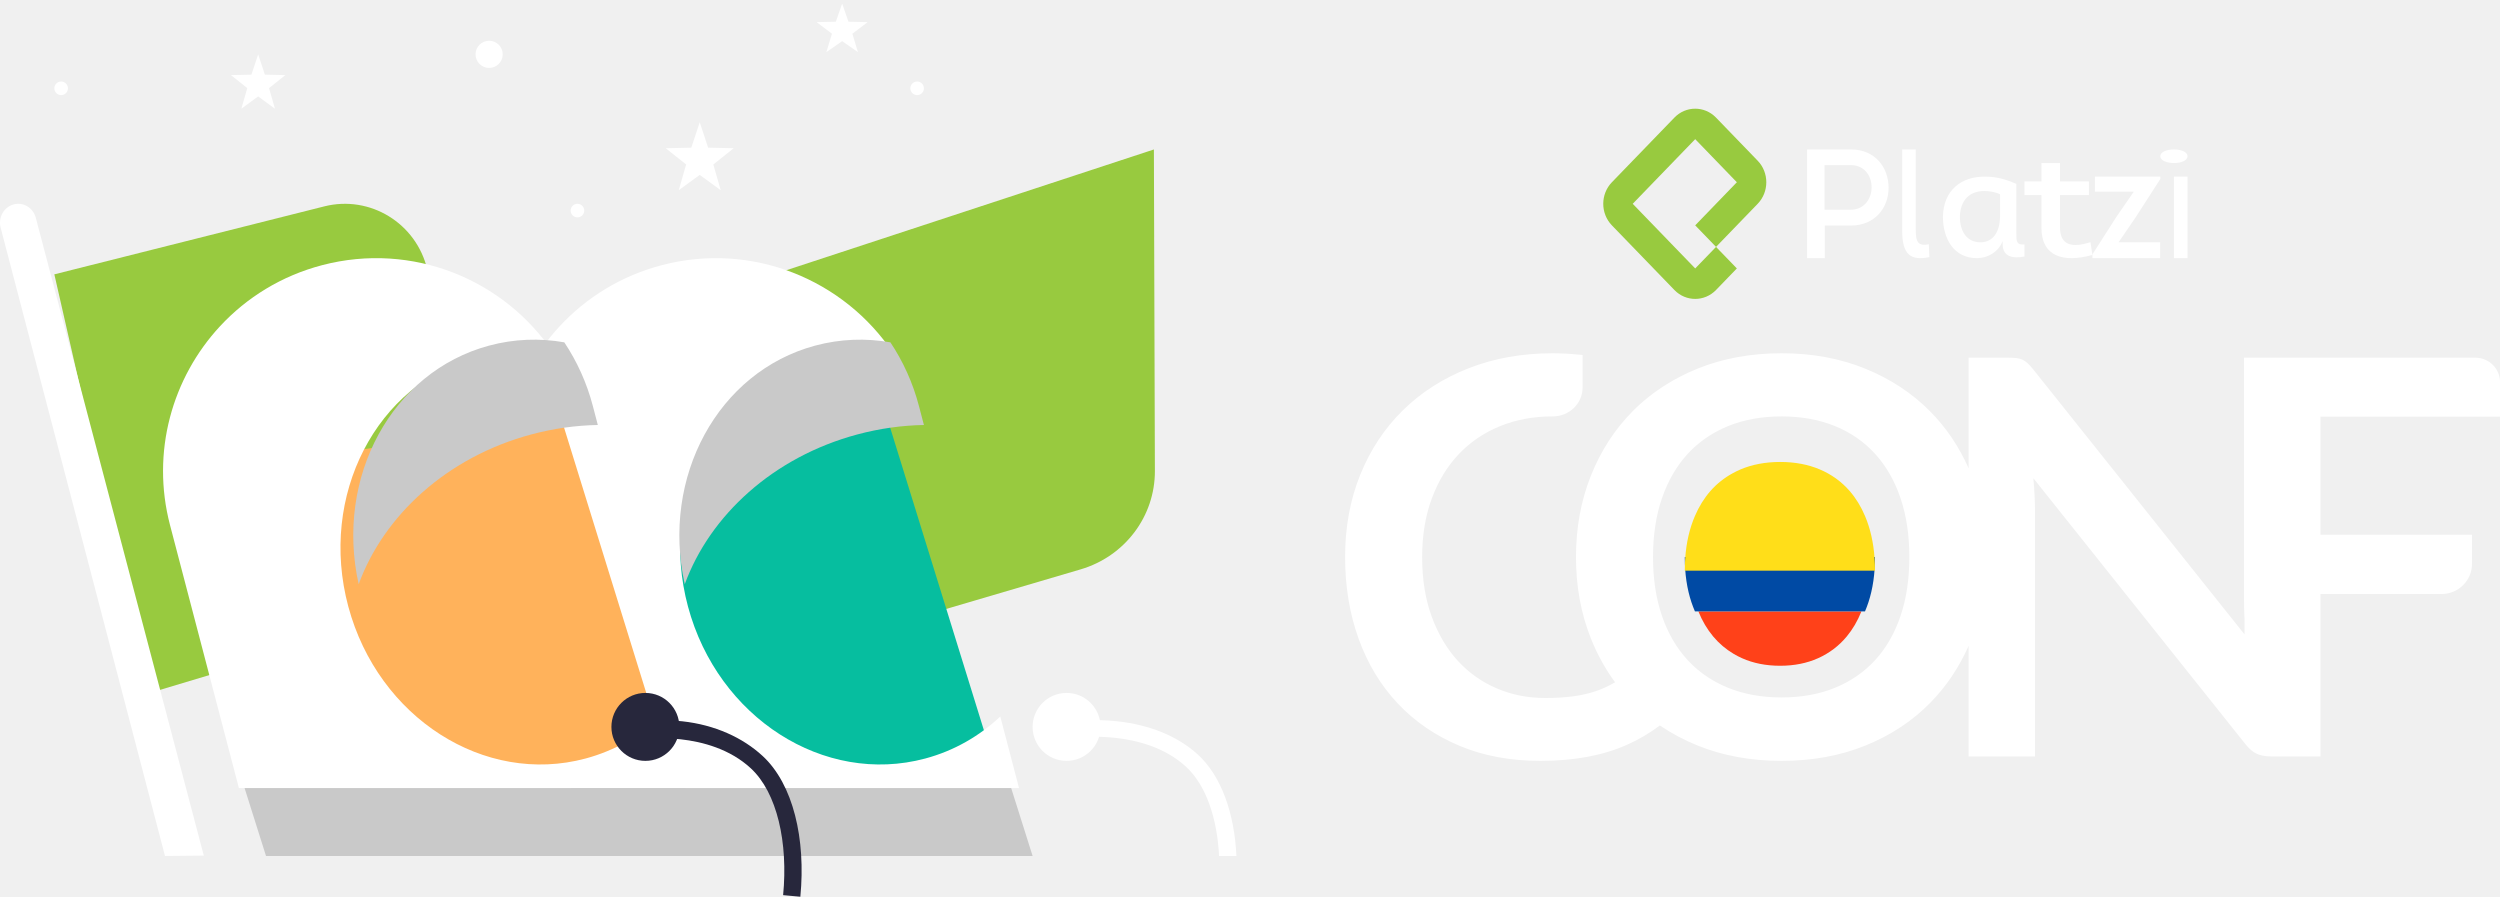
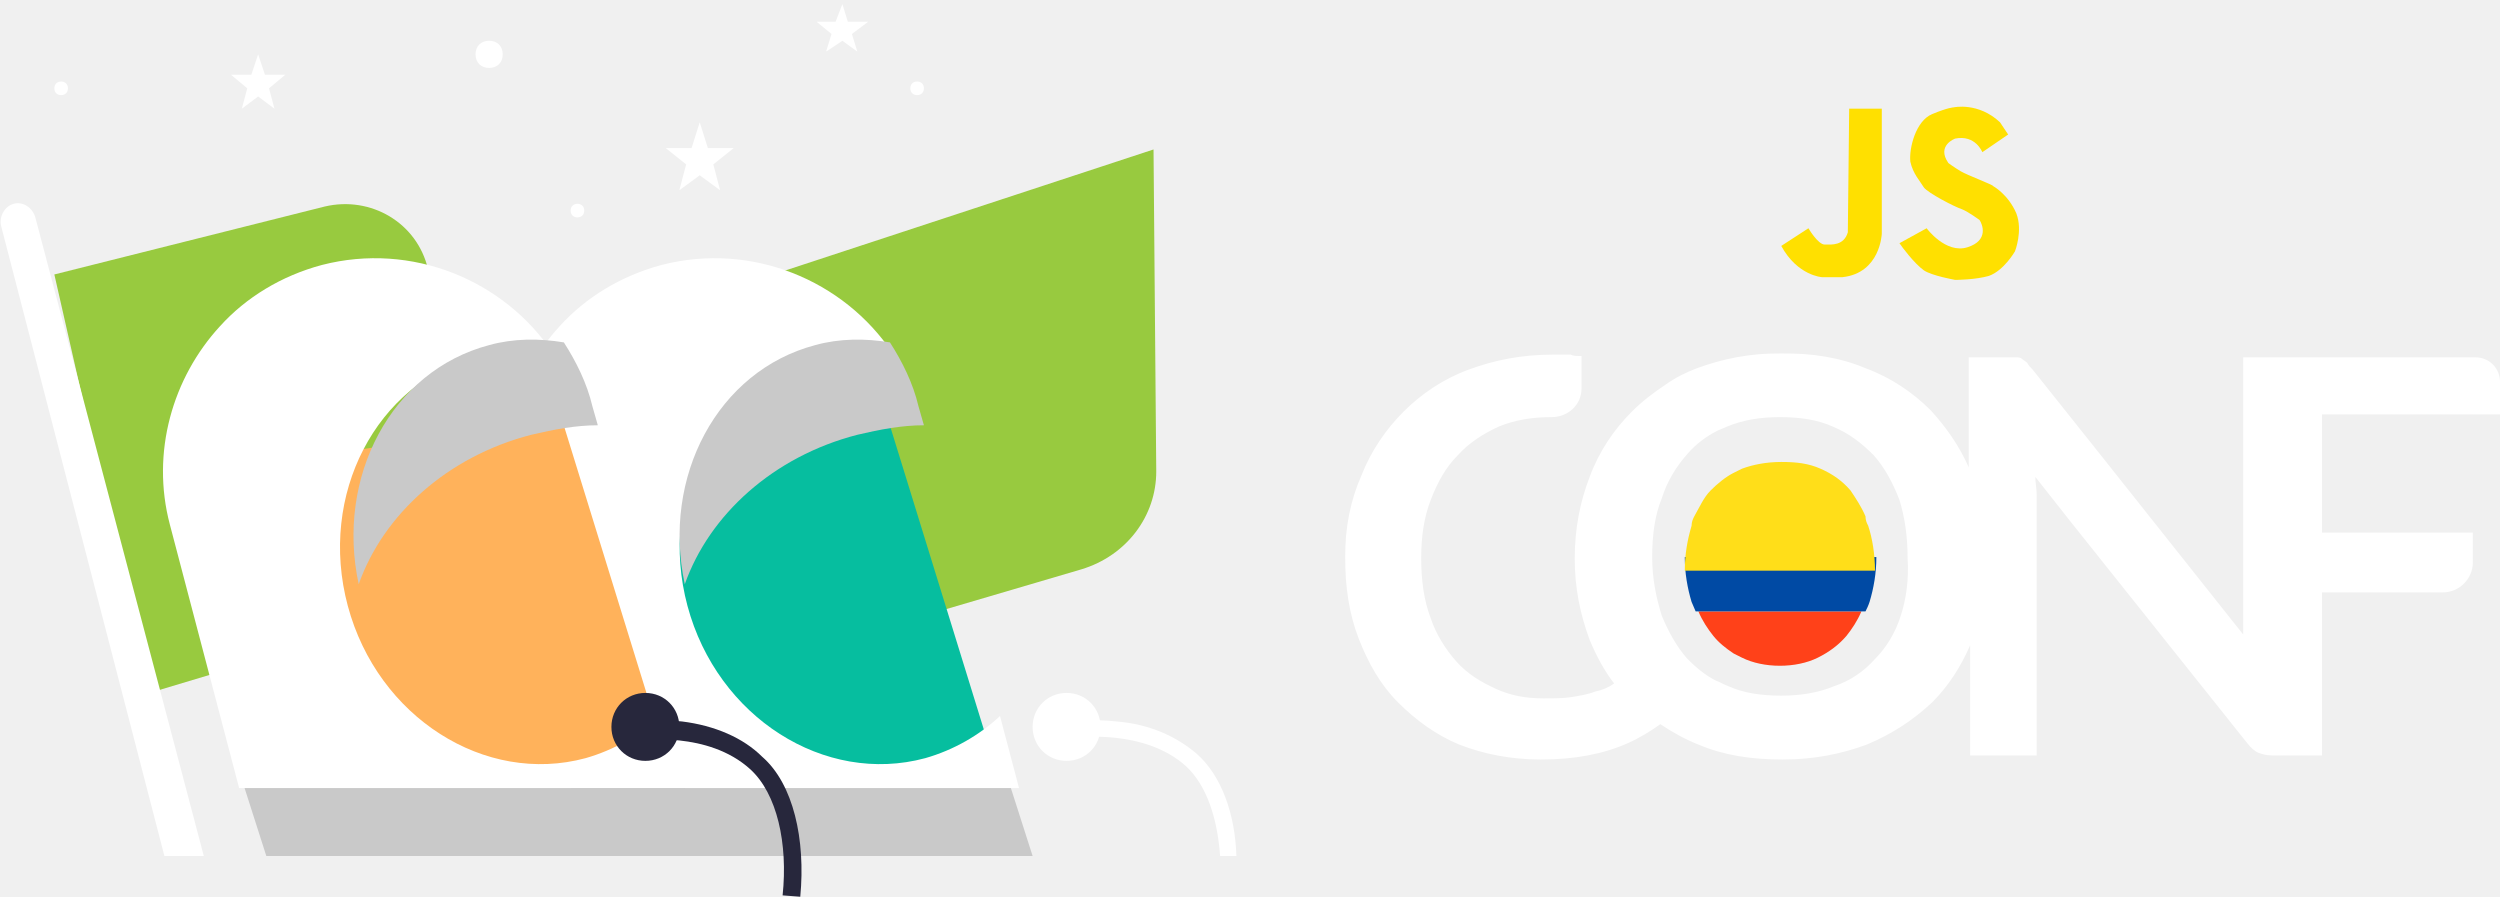
- <svg xmlns="http://www.w3.org/2000/svg" xmlns:xlink="http://www.w3.org/1999/xlink" width="184px" height="66px" viewBox="0 0 184 66" version="1.1">
+ <svg xmlns="http://www.w3.org/2000/svg" version="1.1" id="Capa_1" x="0px" y="0px" viewBox="0 0 184 66" style="enable-background:new 0 0 184 66;" xml:space="preserve">
+   <style type="text/css">
+ 	.st0{fill-rule:evenodd;clip-rule:evenodd;fill:#98CA3F;}
+ 	.st1{fill-rule:evenodd;clip-rule:evenodd;fill:#FFFFFF;}
+ 	.st2{fill-rule:evenodd;clip-rule:evenodd;fill:#06BE9F;}
+ 	.st3{fill-rule:evenodd;clip-rule:evenodd;fill:#C9C9C9;}
+ 	.st4{fill-rule:evenodd;clip-rule:evenodd;fill:#FFB25B;}
+ 	.st5{filter:url(#Adobe_OpacityMaskFilter);}
+ 	.st6{mask:url(#mask-2_1_);fill-rule:evenodd;clip-rule:evenodd;fill:#FFFFFF;}
+ 	.st7{fill-rule:evenodd;clip-rule:evenodd;fill:#27273C;}
+ 	.st8{fill-rule:evenodd;clip-rule:evenodd;fill:#FF4119;}
+ 	.st9{fill-rule:evenodd;clip-rule:evenodd;fill:#004AA4;}
+ 	.st10{fill-rule:evenodd;clip-rule:evenodd;fill:#FFDE19;}
+ 	.st11{filter:url(#Adobe_OpacityMaskFilter_1_);}
+ 	.st12{mask:url(#mask-4_2_);fill-rule:evenodd;clip-rule:evenodd;fill:#FFFFFF;}
+ 	.st13{fill:#FFE000;}
+ </style>
+   <path id="Fill-1" class="st0" d="M4,20.2l19.9-5c3.4-0.8,6.8,1.2,7.6,4.6L37,43.2L11,51L4,20.2z" />
+   <path id="Fill-3" class="st0" d="M28,29.7L35.1,55l44.5-13.1c3.3-1,5.5-3.9,5.5-7.2L84.9,11L28,29.7z" />
+   <path id="Fill-5" class="st1" d="M15,63L2.6,16c-0.2-0.7-0.9-1.2-1.6-1c-0.7,0.2-1.1,1-0.9,1.7L12.1,63L15,63z" />
+   <polygon id="Fill-7" class="st2" points="65.4,31 49.6,33.2 42,34.3 47.9,57 58.5,57 64.2,57 73,55.6 " />
+   <path id="Fill-9" class="st1" d="M73.6,52.7c-1.5,1.4-3.4,2.5-5.5,3.1c-7.4,2-15.3-3-17.5-11.2c-2.2-8.2,2.1-16.4,9.5-18.4  c1.9-0.5,3.8-0.6,5.6-0.2c-3.6-5.4-10.4-8.2-17-6.5c-3,0.8-5.6,2.4-7.5,4.5c-3.5,3.8-5.1,9.3-3.7,14.6L42.6,58h7.2H75L73.6,52.7z" />
+   <polygon id="Fill-11" class="st3" points="76,63 43.6,63 42,58 74.4,58 " />
+   <path id="Fill-13" class="st3" d="M63.1,32c1.7-0.4,3.3-0.7,4.9-0.7l-0.4-1.4c-0.4-1.7-1.2-3.3-2.1-4.7c-1.8-0.3-3.7-0.3-5.5,0.2  c-7.2,1.9-11.3,9.7-9.6,17.6C52.2,37.9,56.9,33.6,63.1,32" />
+   <polygon id="Fill-15" class="st4" points="41.4,31 25.6,33.2 18,34.3 23.9,57 34.5,57 40.2,57 49,55.6 " />
+   <path id="Fill-17" class="st1" d="M48.6,52.7c-1.5,1.4-3.4,2.5-5.5,3.1c-7.4,2-15.3-3-17.5-11.2c-2.2-8.2,2.1-16.4,9.5-18.4  c1.9-0.5,3.8-0.6,5.6-0.2c-3.6-5.4-10.4-8.2-17-6.5h0c-3,0.8-5.6,2.4-7.5,4.5c-3.5,3.8-5.1,9.3-3.7,14.6L17.6,58h7.2H50L48.6,52.7z" />
+   <polygon id="Fill-19" class="st3" points="52,63 19.6,63 18,58 50.4,58 " />
+   <path id="Fill-21" class="st3" d="M39.1,32c1.7-0.4,3.3-0.7,4.9-0.7l-0.4-1.4c-0.4-1.7-1.2-3.3-2.1-4.7c-1.8-0.3-3.7-0.3-5.5,0.2  c-7.2,1.9-11.3,9.7-9.6,17.6C28.2,37.9,32.9,33.6,39.1,32" />
+   <polygon id="Fill-23" class="st1" points="19,4 19.5,5.5 21,5.5 19.8,6.5 20.2,8 19,7.1 17.8,8 18.2,6.5 17,5.5 18.5,5.5 " />
+   <polygon id="Fill-25" class="st1" points="51.5,9 52.1,10.9 54,10.9 52.5,12.1 53,14 51.5,12.9 50,14 50.5,12.1 49,10.9 50.9,10.9   " />
+   <g id="Group-29" transform="translate(60, 0)">
+     <g id="Clip-28">
+ 	</g>
+     <defs>
+       <filter id="Adobe_OpacityMaskFilter" filterUnits="userSpaceOnUse" x="0.1" y="0.3" width="3.8" height="3.6">
+         <feColorMatrix type="matrix" values="1 0 0 0 0  0 1 0 0 0  0 0 1 0 0  0 0 0 1 0" />
+       </filter>
+     </defs>
+     <mask maskUnits="userSpaceOnUse" x="0.1" y="0.3" width="3.8" height="3.6" id="mask-2_1_">
+       <g class="st5">
+         <polygon id="path-1_1_" class="st1" points="0.1,0.3 3.9,0.3 3.9,3.8 0.1,3.8    " />
+       </g>
+     </mask>
+     <polygon id="Fill-27" class="st6" points="2,0.3 2.4,1.6 3.9,1.6 2.7,2.5 3.1,3.8 2,3 0.8,3.8 1.2,2.5 0.1,1.6 1.5,1.6  " />
+   </g>
+   <path id="Fill-30" class="st1" d="M37,4c0,0.6-0.4,1-1,1c-0.6,0-1-0.4-1-1c0-0.6,0.4-1,1-1C36.6,3,37,3.4,37,4" />
+   <path id="Fill-32" class="st1" d="M43,15.5c0,0.3-0.2,0.5-0.5,0.5c-0.3,0-0.5-0.2-0.5-0.5s0.2-0.5,0.5-0.5C42.8,15,43,15.2,43,15.5" />
+   <path id="Fill-34" class="st1" d="M5,6.5C5,6.8,4.8,7,4.5,7S4,6.8,4,6.5S4.2,6,4.5,6S5,6.2,5,6.5" />
+   <path id="Fill-36" class="st1" d="M68,6.5C68,6.8,67.8,7,67.5,7C67.2,7,67,6.8,67,6.5S67.2,6,67.5,6C67.8,6,68,6.2,68,6.5" />
+   <path id="Fill-38" class="st7" d="M58.9,66l-1.3-0.1c0.4-3.8-0.4-7.5-2.4-9.3c-3.1-2.8-8-2.1-8.1-2.1L47,53.1c0.1,0,1.4-0.2,3.2,0  c2.4,0.3,4.5,1.2,5.9,2.6C58.4,57.7,59.3,61.8,58.9,66" />
+   <path id="Fill-40" class="st7" d="M50,53.5c0,1.4-1.1,2.5-2.5,2.5S45,54.9,45,53.5c0-1.4,1.1-2.5,2.5-2.5S50,52.1,50,53.5" />
+   <path id="Fill-42" class="st1" d="M87.3,56.4c1.5,1.4,2.3,3.8,2.5,6.6H91c-0.1-3.1-1.1-5.9-2.9-7.5c-1.5-1.3-3.5-2.2-5.9-2.4  c-1.8-0.2-3.2,0-3.2,0l0.2,1.2C79.2,54.3,84.2,53.6,87.3,56.4" />
+   <path id="Fill-44" class="st1" d="M81,53.5c0,1.4-1.1,2.5-2.5,2.5c-1.4,0-2.5-1.1-2.5-2.5c0-1.4,1.1-2.5,2.5-2.5  C79.9,51,81,52.1,81,53.5" />
+   <path id="Fill-46" class="st8" d="M126.1,46.8c0.4,0.5,0.9,0.9,1.5,1.3c0.2,0.1,0.4,0.2,0.6,0.3C129,48.8,130,49,131,49  c1,0,2-0.2,2.8-0.6c0.8-0.4,1.5-0.9,2.1-1.6c0.4-0.5,0.8-1.1,1.1-1.8h-12C125.3,45.7,125.7,46.3,126.1,46.8" />
+   <path id="Fill-48" class="st9" d="M124,41c0,1.2,0.2,2.3,0.5,3.3c0.1,0.2,0.2,0.5,0.3,0.7h12.5c0.1-0.2,0.2-0.4,0.3-0.7  c0.3-1,0.5-2.1,0.5-3.3v0L124,41L124,41z" />
+   <path id="Fill-50" class="st10" d="M137.5,38.7c-0.1-0.2-0.2-0.4-0.2-0.7c-0.3-0.7-0.7-1.3-1.1-1.9c-0.6-0.7-1.3-1.2-2.2-1.6  c-0.9-0.4-1.8-0.5-2.9-0.5c-1.1,0-2.1,0.2-2.9,0.5c-0.2,0.1-0.4,0.2-0.6,0.3c-0.6,0.3-1.2,0.8-1.7,1.3c-0.5,0.5-0.8,1.2-1.2,1.9  c-0.1,0.2-0.2,0.4-0.2,0.7c-0.3,1-0.5,2.1-0.5,3.3h14C138,40.8,137.8,39.6,137.5,38.7" />
+   <g id="Clip-67">
+ </g>
  <defs>
-     <polygon id="path-1" points="0.105 0.264 3.86 0.264 3.86 3.835 0.105 3.835" />
-     <polygon id="path-3" points="0 66 184 66 184 1 0 1" />
+     <filter id="Adobe_OpacityMaskFilter_1_" filterUnits="userSpaceOnUse" x="99" y="26" width="85" height="30">
+       <feColorMatrix type="matrix" values="1 0 0 0 0  0 1 0 0 0  0 0 1 0 0  0 0 0 1 0" />
+     </filter>
  </defs>
-   <g id="Page-1" stroke="none" stroke-width="1" fill="none" fill-rule="evenodd">
-     <g id="/-attendants/:id" transform="translate(-453, -511)">
-       <g id="tab-persona" transform="translate(339, 502)">
-         <g id="Group-69" transform="translate(114, 9)">
-           <path d="M4,20.192 L23.87,15.189 C27.235,14.342 30.638,16.427 31.447,19.83 L37,43.203 L11.029,51 L4,20.192 Z" id="Fill-1" fill="#98CA3F" />
-           <path d="M28,29.704 L35.055,55 L79.533,41.906 C82.786,40.949 85.01,38.003 85,34.666 L84.927,11 L28,29.704 Z" id="Fill-3" fill="#98CA3F" />
-           <path d="M15,62.972 L2.634,16.026 C2.44,15.286 1.705,14.848 0.991,15.048 C0.276,15.249 -0.147,16.014 0.047,16.756 L12.144,63 L15,62.972 Z" id="Fill-5" fill="#FFFFFF" />
-           <polygon id="Fill-7" fill="#06BE9F" points="65.369 31 49.554 33.231 42 34.297 47.866 57 58.454 57 64.177 57 73 55.634" />
-           <path d="M73.621,52.734 C72.091,54.175 70.226,55.255 68.102,55.826 C60.654,57.827 52.834,52.823 50.637,44.647 C48.44,36.473 52.696,28.223 60.144,26.222 C62.015,25.719 63.908,25.659 65.731,25.979 C62.122,20.57 55.357,17.775 48.712,19.515 C45.719,20.299 43.156,21.896 41.197,24.007 C37.673,27.806 36.105,33.269 37.515,38.652 L42.583,58 L49.829,58 L75,58 L73.621,52.734 Z" id="Fill-9" fill="#FFFFFF" />
-           <polygon id="Fill-11" fill="#C9C9C9" points="76 63 43.578 63 42 58 74.422 58" />
-           <path d="M63.09,31.978 C64.74,31.535 66.389,31.308 68,31.279 L67.636,29.889 C67.186,28.17 66.466,26.596 65.533,25.196 C63.727,24.878 61.85,24.938 59.995,25.437 C52.83,27.364 48.646,35.13 50.398,43 C52.242,37.944 56.898,33.643 63.09,31.978" id="Fill-13" fill="#C9C9C9" />
-           <polygon id="Fill-15" fill="#FFB25B" points="41.369 31 25.554 33.231 18 34.297 23.866 57 34.454 57 40.177 57 49 55.634" />
-           <path d="M48.621,52.734 C47.091,54.175 45.226,55.255 43.101,55.826 C35.653,57.827 27.835,52.823 25.637,44.647 C23.44,36.473 27.696,28.223 35.144,26.222 C37.014,25.719 38.908,25.659 40.731,25.979 C37.122,20.57 30.356,17.775 23.712,19.515 L23.712,19.515 C20.719,20.299 18.156,21.896 16.197,24.007 C12.673,27.806 11.105,33.269 12.515,38.652 L17.583,58 L24.829,58 L50,58 L48.621,52.734 Z" id="Fill-17" fill="#FFFFFF" />
-           <polygon id="Fill-19" fill="#C9C9C9" points="52 63 19.578 63 18 58 50.422 58" />
-           <path d="M39.09,31.978 C40.74,31.535 42.39,31.308 44,31.279 L43.636,29.889 C43.186,28.17 42.466,26.596 41.533,25.196 C39.727,24.878 37.85,24.938 35.996,25.437 C28.83,27.364 24.646,35.13 26.398,43 C28.242,37.944 32.898,33.643 39.09,31.978" id="Fill-21" fill="#C9C9C9" />
-           <polygon id="Fill-23" fill="#FFFFFF" points="19 4 19.495 5.495 21 5.528 19.801 6.485 20.236 8 19 7.097 17.764 8 18.199 6.485 17 5.528 18.505 5.495" />
-           <polygon id="Fill-25" fill="#FFFFFF" points="51.5 9 52.119 10.868 54 10.91 52.501 12.106 53.045 14 51.5 12.871 49.955 14 50.499 12.106 49 10.91 50.881 10.868" />
-           <g id="Group-29" transform="translate(60, 0)">
-             <mask id="mask-2" fill="white">
-               <use xlink:href="#path-1" />
-             </mask>
-             <g id="Clip-28" />
-             <polygon id="Fill-27" fill="#FFFFFF" mask="url(#mask-2)" points="1.982 0.264 2.447 1.599 3.86 1.628 2.734 2.482 3.143 3.835 1.982 3.029 0.822 3.835 1.231 2.482 0.105 1.628 1.518 1.599" />
-           </g>
-           <path d="M37,4 C37,4.552 36.552,5 36,5 C35.448,5 35,4.552 35,4 C35,3.448 35.448,3 36,3 C36.552,3 37,3.448 37,4" id="Fill-30" fill="#FFFFFF" />
-           <path d="M43,15.5 C43,15.776 42.776,16 42.5,16 C42.224,16 42,15.776 42,15.5 C42,15.224 42.224,15 42.5,15 C42.776,15 43,15.224 43,15.5" id="Fill-32" fill="#FFFFFF" />
-           <path d="M5,6.5 C5,6.776 4.776,7 4.5,7 C4.224,7 4,6.776 4,6.5 C4,6.224 4.224,6 4.5,6 C4.776,6 5,6.224 5,6.5" id="Fill-34" fill="#FFFFFF" />
-           <path d="M68,6.5 C68,6.776 67.776,7 67.5,7 C67.224,7 67,6.776 67,6.5 C67,6.224 67.224,6 67.5,6 C67.776,6 68,6.224 68,6.5" id="Fill-36" fill="#FFFFFF" />
-           <path d="M58.906,66 L57.638,65.883 C58.01,62.037 57.208,58.344 55.254,56.542 C52.183,53.71 47.241,54.403 47.191,54.41 L47,53.095 C47.057,53.087 48.42,52.891 50.215,53.087 C52.62,53.35 54.665,54.289 56.128,55.639 C58.382,57.718 59.317,61.753 58.906,66" id="Fill-38" fill="#27273C" />
-           <path d="M50,53.5 C50,54.881 48.881,56 47.5,56 C46.12,56 45,54.881 45,53.5 C45,52.119 46.12,51 47.5,51 C48.881,51 50,52.119 50,53.5" id="Fill-40" fill="#27273C" />
-           <path d="M87.267,56.409 C88.765,57.77 89.586,60.223 89.723,63 L91,63 C90.856,59.878 89.899,57.114 88.144,55.519 C86.677,54.187 84.629,53.346 82.22,53.086 C80.422,52.892 79.057,53.086 79,53.094 L79.191,54.305 C79.241,54.298 84.191,53.615 87.267,56.409" id="Fill-42" fill="#FFFFFF" />
-           <path d="M81,53.5 C81,54.881 79.88,56 78.5,56 C77.12,56 76,54.881 76,53.5 C76,52.119 77.12,51 78.5,51 C79.88,51 81,52.119 81,53.5" id="Fill-44" fill="#FFFFFF" />
-           <path d="M126.094,46.849 C126.526,47.363 127.027,47.787 127.595,48.123 C127.794,48.241 128,48.348 128.214,48.444 C129.045,48.815 129.98,49 131.017,49 C132.053,49 132.985,48.815 133.811,48.444 C134.638,48.074 135.34,47.542 135.917,46.849 C136.356,46.321 136.717,45.705 137,45 L125,45 C125.287,45.705 125.652,46.321 126.094,46.849" id="Fill-46" fill="#FF4119" />
-           <path d="M124,41.011 C124,42.242 124.163,43.346 124.489,44.324 C124.568,44.558 124.654,44.783 124.748,45 L137.263,45 C137.356,44.783 137.441,44.558 137.518,44.324 C137.839,43.346 138,42.242 138,41.011 L138,41 L124,41 L124,41.011 Z" id="Fill-48" fill="#004AA4" />
-           <path d="M137.518,38.657 C137.444,38.428 137.362,38.208 137.272,37.995 C136.975,37.287 136.596,36.668 136.134,36.136 C135.532,35.445 134.8,34.916 133.938,34.55 C133.075,34.184 132.104,34 131.023,34 C129.941,34 128.967,34.184 128.1,34.55 C127.91,34.631 127.727,34.722 127.548,34.819 C126.917,35.16 126.363,35.597 125.889,36.136 C125.423,36.668 125.04,37.287 124.739,37.995 C124.648,38.208 124.565,38.428 124.489,38.657 C124.164,39.644 124.001,40.758 124,42 L138,42 C137.999,40.758 137.838,39.644 137.518,38.657" id="Fill-50" fill="#FFDE19" />
-           <path d="M123.234,21.343 C124.08,22.219 125.453,22.219 126.3,21.343 L127.832,19.757 L126.3,18.172 L124.767,19.757 L120.168,15 L124.767,10.242 L127.832,13.414 L124.767,16.586 L126.3,18.172 L129.365,15 C130.212,14.124 130.212,12.704 129.365,11.828 L126.3,8.657 C125.453,7.781 124.08,7.781 123.234,8.657 L118.635,13.414 C117.788,14.29 117.788,15.71 118.635,16.586 L123.234,21.343 Z" id="Fill-52" fill="#98CA3F" />
-           <path d="M134.285,12.154 L136.24,12.154 C137.146,12.154 137.749,12.863 137.749,13.789 C137.749,14.714 137.123,15.435 136.24,15.435 L134.285,15.435 L134.285,12.154 Z M134.307,16.6 L136.24,16.6 C137.961,16.6 139,15.32 139,13.823 C139,12.303 137.983,11 136.24,11 L133,11 L133,19 L134.307,19 L134.307,16.6 Z" id="Fill-54" fill="#FFFFFF" />
-           <path d="M142,18.926 L141.963,17.979 C141.194,18.125 141,17.843 141,16.941 L141,11 L140,11 L140,16.953 C140,18.768 140.63,19.196 142,18.926" id="Fill-56" fill="#FFFFFF" />
-           <path d="M146.046,14.059 C146.401,14.059 146.824,14.119 147.203,14.299 L147.203,16.007 C147.168,17.076 146.687,17.834 145.76,17.834 C144.74,17.834 144.248,17.004 144.248,15.946 C144.283,14.696 144.992,14.059 146.046,14.059 M145.496,19 C146.309,19 147.088,18.543 147.397,17.738 L147.397,17.978 C147.397,18.94 148.21,19.036 149,18.879 L149,17.99 C148.393,18.05 148.404,17.714 148.404,17.185 L148.404,13.542 C147.683,13.205 146.927,13.001 146.137,13.001 C144.34,12.965 143.034,14.023 143,15.946 C143,17.581 143.813,19 145.496,19" id="Fill-58" fill="#FFFFFF" />
-           <path d="M150.25,16.75 C150.25,18.913 151.896,19.347 154,18.764 L153.86,17.825 C152.597,18.226 151.615,18.134 151.615,16.727 L151.615,14.358 L153.745,14.358 L153.745,13.351 L151.615,13.351 L151.615,12 L150.25,12 L150.25,13.351 L149,13.351 L149,14.358 L150.25,14.358 L150.25,16.75 Z" id="Fill-60" fill="#FFFFFF" />
-           <polygon id="Fill-62" fill="#FFFFFF" points="158.988 17.83 155.928 17.83 157.147 16.05 159 13.174 159 13 154.187 13 154.187 14.108 157.047 14.108 155.741 16 154 18.727 154 19 158.988 19" />
-           <path d="M160.023,12 C160.512,12 161,11.829 161,11.496 C161,11.171 160.512,11 160.008,11 C159.504,11 159,11.163 159,11.496 C159,11.837 159.52,12 160.023,12" id="Fill-64" fill="#FFFFFF" />
-           <mask id="mask-4" fill="white">
-             <use xlink:href="#path-3" />
-           </mask>
-           <g id="Clip-67" />
-           <polygon id="Fill-66" fill="#FFFFFF" mask="url(#mask-4)" points="160 19 161 19 161 13 160 13" />
-           <path d="M139.879,45.334 C139.446,46.613 138.824,47.696 138.013,48.581 C137.202,49.468 136.216,50.148 135.054,50.621 C133.892,51.095 132.583,51.332 131.126,51.332 C129.669,51.332 128.356,51.095 127.188,50.621 C126.886,50.499 126.597,50.362 126.319,50.212 C125.519,49.782 124.815,49.239 124.209,48.581 C123.391,47.696 122.762,46.613 122.322,45.334 C121.882,44.055 121.662,42.611 121.662,41 C121.662,39.39 121.882,37.946 122.322,36.667 C122.762,35.388 123.391,34.302 124.209,33.409 C124.846,32.713 125.593,32.148 126.444,31.707 C126.685,31.582 126.931,31.463 127.188,31.359 C128.356,30.886 129.669,30.648 131.126,30.648 C132.583,30.648 133.892,30.886 135.054,31.359 C136.216,31.833 137.202,32.516 138.013,33.409 C138.824,34.302 139.446,35.388 139.879,36.667 C140.312,37.946 140.528,39.39 140.528,41 C140.528,42.611 140.312,44.055 139.879,45.334 L139.879,45.334 Z M184,28.116 C184,27.127 183.185,26.325 182.18,26.325 L170.046,26.325 L168.486,26.325 L165.196,26.325 L165.191,26.325 L165.159,26.325 L165.159,26.33 L165.159,44.167 C165.159,44.559 165.17,44.982 165.19,45.436 C165.192,45.465 165.195,45.495 165.196,45.524 L165.196,46.691 L154.349,33.086 L149.654,27.198 C149.503,27.009 149.365,26.856 149.242,26.741 C149.118,26.627 148.991,26.538 148.86,26.477 C148.73,26.416 148.582,26.376 148.417,26.355 C148.252,26.335 148.046,26.325 147.798,26.325 L144.891,26.325 L144.891,34.469 C144.183,32.87 143.239,31.47 142.054,30.273 C140.734,28.94 139.147,27.895 137.292,27.137 C135.436,26.38 133.38,26 131.126,26 C128.872,26 126.813,26.376 124.951,27.127 C124.121,27.461 123.347,27.858 122.625,28.309 C121.724,28.871 120.903,29.52 120.167,30.263 C118.841,31.602 117.814,33.189 117.085,35.023 C116.357,36.856 115.992,38.849 115.992,41 C115.992,43.152 116.357,45.145 117.085,46.978 C117.555,48.161 118.151,49.239 118.869,50.216 C118.425,50.478 117.959,50.697 117.465,50.865 C116.949,51.041 116.385,51.169 115.774,51.25 C115.162,51.332 114.478,51.373 113.722,51.373 C112.457,51.373 111.275,51.139 110.176,50.672 C109.076,50.205 108.121,49.532 107.31,48.653 C106.499,47.773 105.856,46.69 105.382,45.405 C104.908,44.119 104.67,42.651 104.67,41 C104.67,39.404 104.908,37.966 105.382,36.687 C105.856,35.408 106.516,34.322 107.361,33.429 C108.207,32.536 109.217,31.85 110.392,31.369 C111.568,30.889 112.856,30.648 114.258,30.648 L114.284,30.648 C115.493,30.65 116.48,29.703 116.48,28.513 L116.48,26.134 L116.48,26.127 C116.406,26.118 116.327,26.115 116.252,26.106 C116.05,26.085 115.845,26.067 115.638,26.052 C115.534,26.045 115.432,26.036 115.326,26.03 C115.261,26.027 115.192,26.027 115.126,26.024 C114.853,26.013 114.581,26 114.299,26 C112.031,26 109.959,26.369 108.083,27.107 C106.207,27.844 104.595,28.876 103.248,30.202 C101.9,31.528 100.856,33.108 100.114,34.941 C99.372,36.775 99,38.795 99,41 C99,43.179 99.333,45.189 100,47.029 C100.667,48.869 101.626,50.452 102.877,51.778 C104.127,53.105 105.636,54.14 107.403,54.884 C109.169,55.629 111.158,56 113.371,56 C115.846,56 117.966,55.608 119.733,54.823 C120.612,54.432 121.423,53.955 122.165,53.393 C123.016,53.972 123.943,54.467 124.951,54.874 C126.813,55.625 128.872,56 131.126,56 C133.38,56 135.436,55.625 137.292,54.874 C139.147,54.123 140.734,53.077 142.054,51.738 C143.239,50.535 144.183,49.132 144.891,47.532 L144.891,55.676 L149.778,55.676 L149.778,37.651 C149.778,37.3 149.767,36.91 149.747,36.484 C149.726,36.058 149.696,35.628 149.654,35.195 L152.261,38.465 L165.242,54.742 C165.517,55.094 165.799,55.338 166.087,55.473 C166.359,55.6 166.7,55.665 167.106,55.672 C167.131,55.673 167.154,55.676 167.18,55.676 L167.961,55.676 L170.046,55.676 L170.784,55.676 L170.784,43.72 L179.693,43.72 C180.933,43.72 181.938,42.73 181.938,41.509 L181.938,39.356 L181.93,39.356 L170.784,39.356 L170.784,30.669 L177.684,30.669 L184,30.669 L184,28.116 Z" id="Fill-68" fill="#FFFFFF" mask="url(#mask-4)" />
-         </g>
-       </g>
+   <mask maskUnits="userSpaceOnUse" x="99" y="26" width="85" height="30" id="mask-4_2_">
+     <g class="st11">
+       <polygon id="path-3_2_" class="st1" points="0,66 184,66 184,1 0,1   " />
    </g>
+   </mask>
+   <path id="Fill-68" class="st12" d="M139.9,45.3c-0.4,1.3-1.1,2.4-1.9,3.2c-0.8,0.9-1.8,1.6-3,2c-1.2,0.5-2.5,0.7-3.9,0.7  c-1.5,0-2.8-0.2-3.9-0.7c-0.3-0.1-0.6-0.3-0.9-0.4c-0.8-0.4-1.5-1-2.1-1.6c-0.8-0.9-1.4-2-1.9-3.2c-0.4-1.3-0.7-2.7-0.7-4.3  c0-1.6,0.2-3.1,0.7-4.3c0.4-1.3,1.1-2.4,1.9-3.3c0.6-0.7,1.4-1.3,2.2-1.7c0.2-0.1,0.5-0.2,0.7-0.3c1.2-0.5,2.5-0.7,3.9-0.7  c1.5,0,2.8,0.2,3.9,0.7c1.2,0.5,2.1,1.2,3,2.1c0.8,0.9,1.4,2,1.9,3.3c0.4,1.3,0.6,2.7,0.6,4.3C140.5,42.6,140.3,44.1,139.9,45.3  L139.9,45.3z M184,28.1c0-1-0.8-1.8-1.8-1.8H170h-1.6h-3.3h0h0v0v17.8c0,0.4,0,0.8,0,1.3c0,0,0,0.1,0,0.1v1.2l-10.8-13.6l-4.7-5.9  c-0.2-0.2-0.3-0.3-0.4-0.5c-0.1-0.1-0.3-0.2-0.4-0.3c-0.1-0.1-0.3-0.1-0.4-0.1c-0.2,0-0.4,0-0.6,0h-2.9v8.1c-0.7-1.6-1.7-3-2.8-4.2  c-1.3-1.3-2.9-2.4-4.8-3.1c-1.9-0.8-3.9-1.1-6.2-1.1c-2.3,0-4.3,0.4-6.2,1.1c-0.8,0.3-1.6,0.7-2.3,1.2c-0.9,0.6-1.7,1.2-2.5,2  c-1.3,1.3-2.4,2.9-3.1,4.8c-0.7,1.8-1.1,3.8-1.1,6c0,2.2,0.4,4.1,1.1,6c0.5,1.2,1.1,2.3,1.8,3.2c-0.4,0.3-0.9,0.5-1.4,0.6  c-0.5,0.2-1.1,0.3-1.7,0.4c-0.6,0.1-1.3,0.1-2.1,0.1c-1.3,0-2.4-0.2-3.5-0.7c-1.1-0.5-2.1-1.1-2.9-2c-0.8-0.9-1.5-2-1.9-3.2  c-0.5-1.3-0.7-2.8-0.7-4.4c0-1.6,0.2-3,0.7-4.3c0.5-1.3,1.1-2.4,2-3.3c0.8-0.9,1.9-1.6,3-2.1c1.2-0.5,2.5-0.7,3.9-0.7h0  c1.2,0,2.2-0.9,2.2-2.1v-2.4v0c-0.1,0-0.2,0-0.2,0c-0.2,0-0.4,0-0.6-0.1c-0.1,0-0.2,0-0.3,0c-0.1,0-0.1,0-0.2,0c-0.3,0-0.5,0-0.8,0  c-2.3,0-4.3,0.4-6.2,1.1c-1.9,0.7-3.5,1.8-4.8,3.1c-1.3,1.3-2.4,2.9-3.1,4.7C99.4,36.8,99,38.8,99,41c0,2.2,0.3,4.2,1,6  c0.7,1.8,1.6,3.4,2.9,4.7c1.3,1.3,2.8,2.4,4.5,3.1c1.8,0.7,3.8,1.1,6,1.1c2.5,0,4.6-0.4,6.4-1.2c0.9-0.4,1.7-0.9,2.4-1.4  c0.9,0.6,1.8,1.1,2.8,1.5c1.9,0.8,3.9,1.1,6.2,1.1c2.3,0,4.3-0.4,6.2-1.1c1.9-0.8,3.4-1.8,4.8-3.1c1.2-1.2,2.1-2.6,2.8-4.2v8.1h4.9  v-18c0-0.4,0-0.7,0-1.2c0-0.4-0.1-0.9-0.1-1.3l2.6,3.3l13,16.3c0.3,0.4,0.6,0.6,0.8,0.7c0.3,0.1,0.6,0.2,1,0.2c0,0,0,0,0.1,0h0.8  h2.1h0.7v-12h8.9c1.2,0,2.2-1,2.2-2.2v-2.2h0h-11.1v-8.7h6.9h6.3V28.1z" />
+   <g>
+     <path class="st13" d="M136.1,8L136.1,8l2.4,0l0,9.2c0,0-0.1,2.9-2.9,3.2l-1.5,0c0,0-1.8-0.1-3-2.3l2-1.3c0,0,0.7,1.2,1.2,1.2   c0.5,0,1.4,0.1,1.7-0.9L136.1,8z" />
+     <path class="st13" d="M139.8,17.9c0,0,2-1.1,2-1.1s1.4,1.9,3,1.4c1.6-0.5,1.1-1.7,0.9-2c0,0-0.8-0.6-1.3-0.8   c-0.6-0.2-2.5-1.2-2.8-1.6c-0.3-0.5-0.8-1-1-1.9c-0.1-1,0.4-3,1.6-3.5s1.6-0.5,1.6-0.5s1.8-0.4,3.4,1.1l0.6,0.9l-1.9,1.3   c0,0-0.5-1.3-2-1c0,0-1.4,0.5-0.5,1.8c0,0,0.4,0.3,0.9,0.6c0.5,0.3,2.4,1,2.4,1.1c0,0,1.1,0.6,1.7,2c0.5,1.3-0.1,2.8-0.1,2.8   s-0.8,1.4-1.9,1.8c-1,0.3-2.5,0.3-2.5,0.3s-1.7-0.3-2.3-0.7C140.9,19.4,140,18.2,139.8,17.9z" />
  </g>
</svg>
